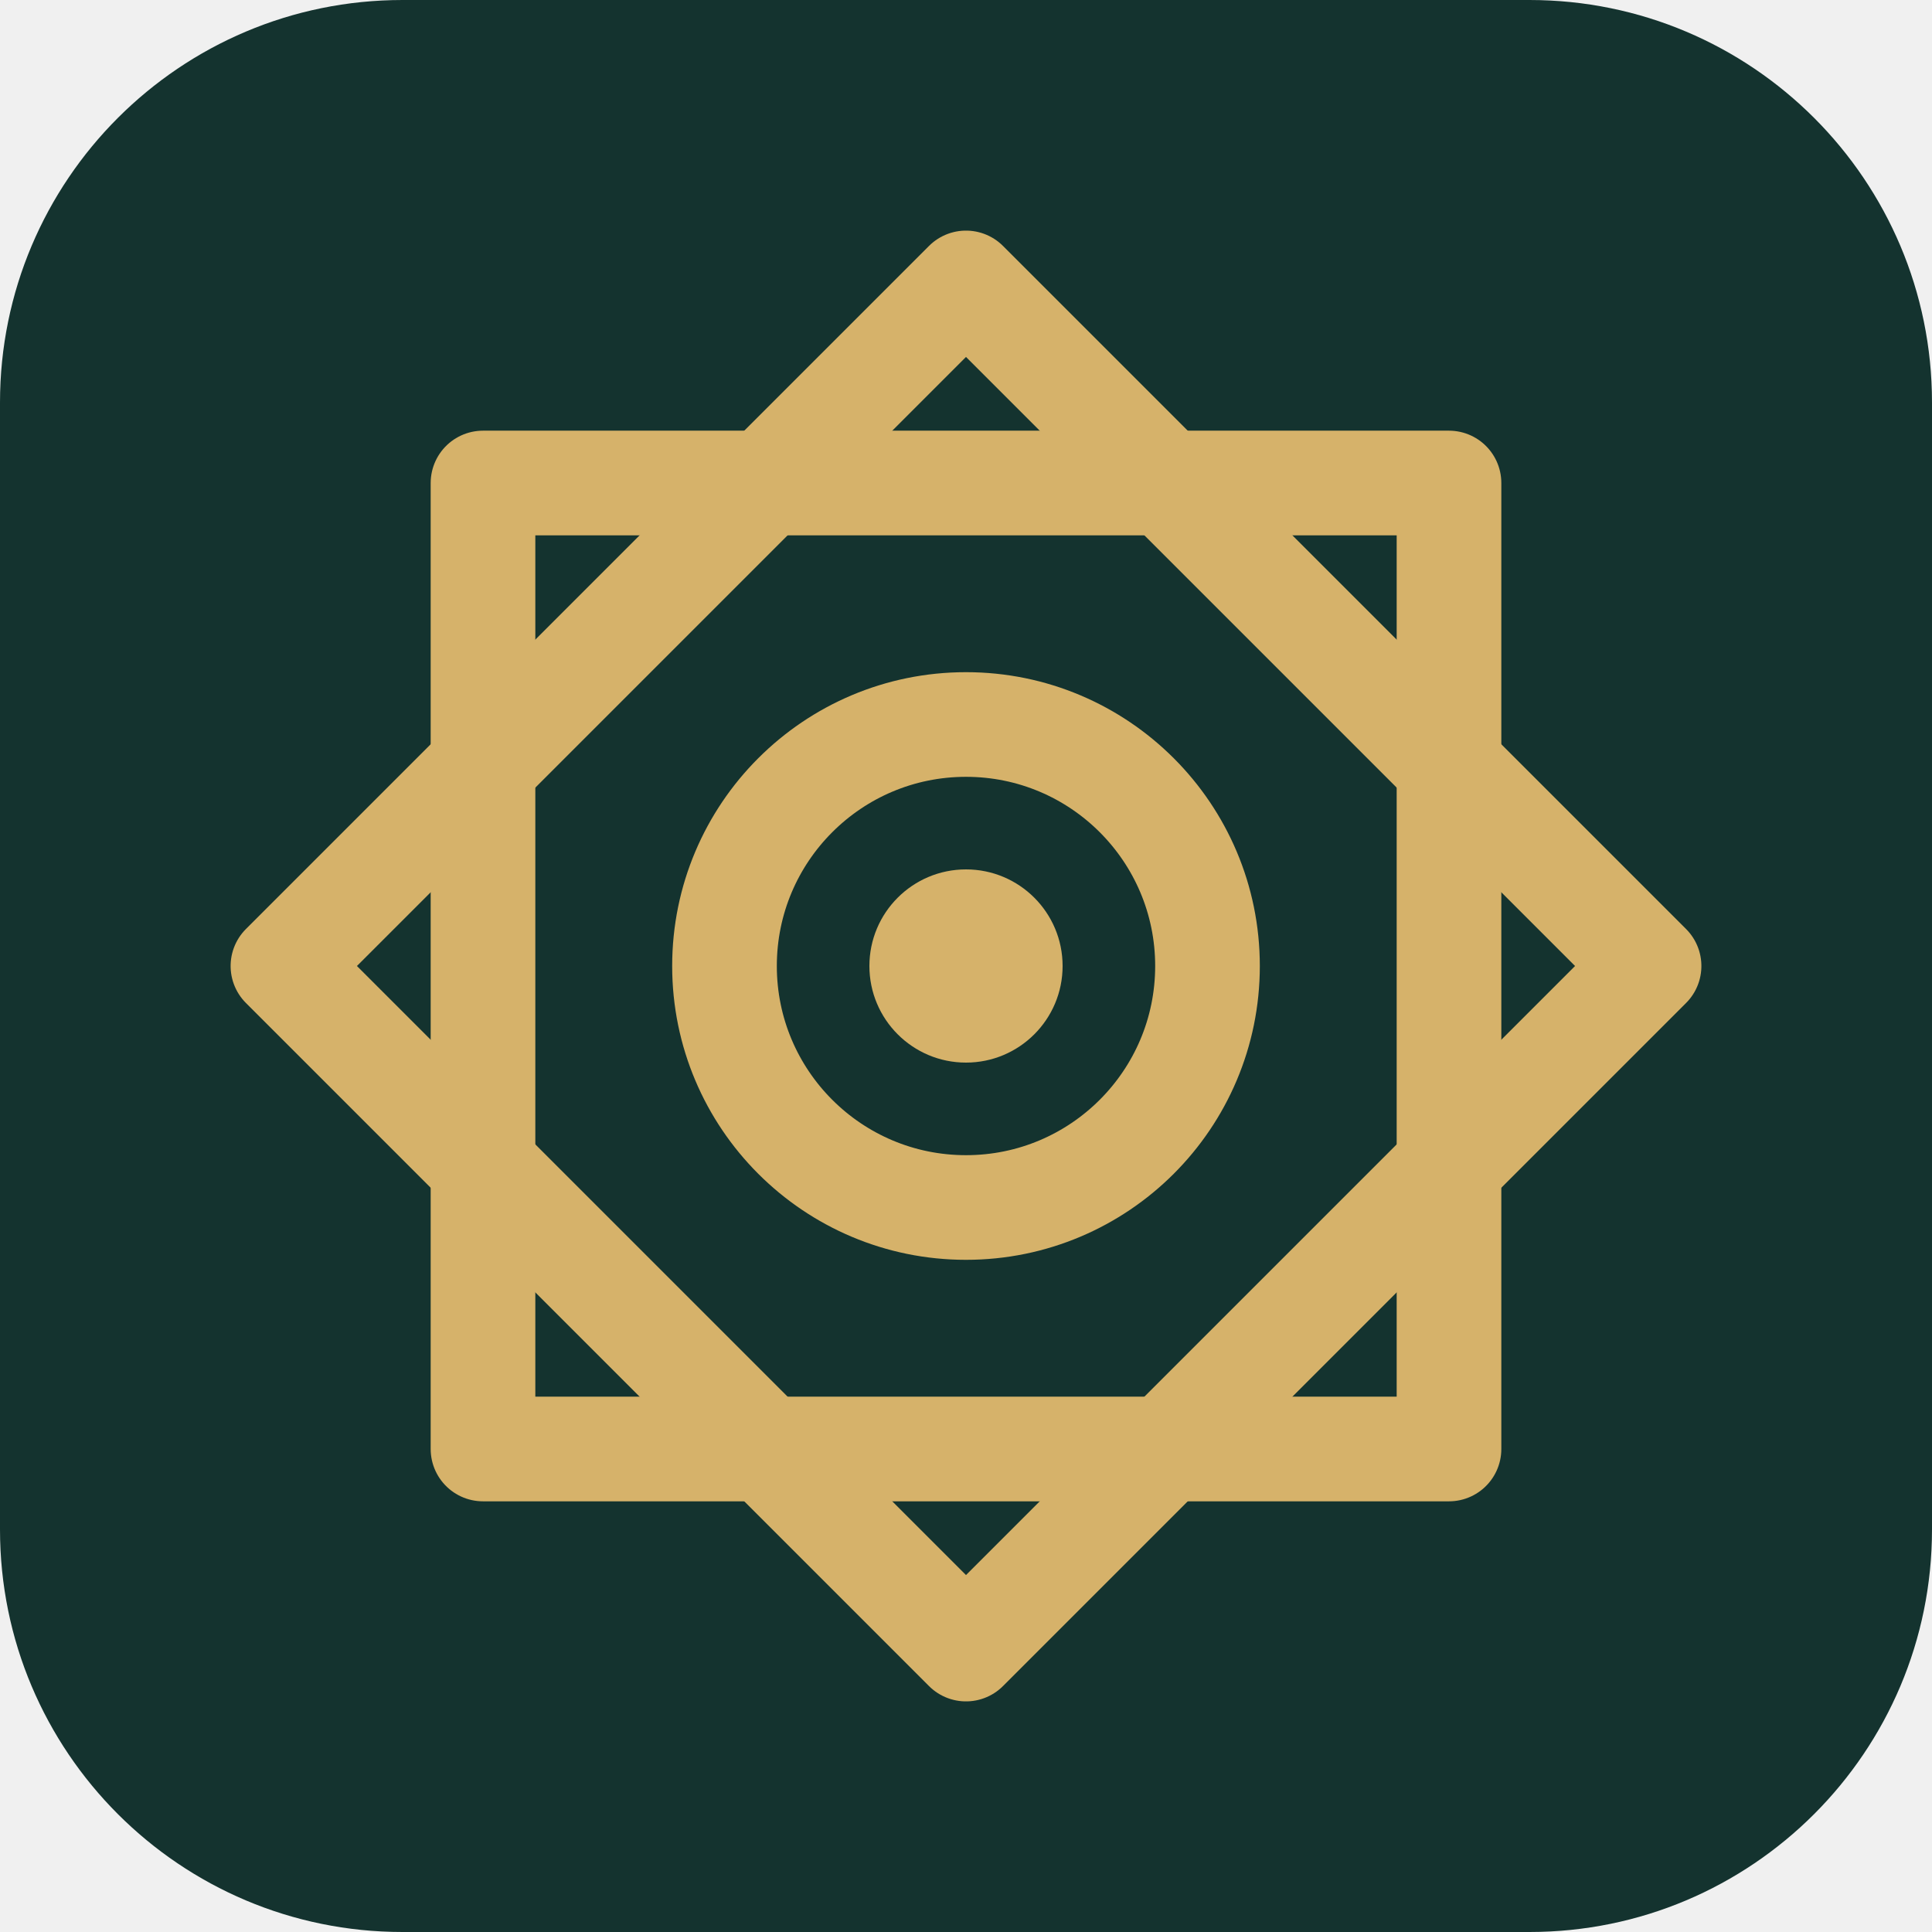
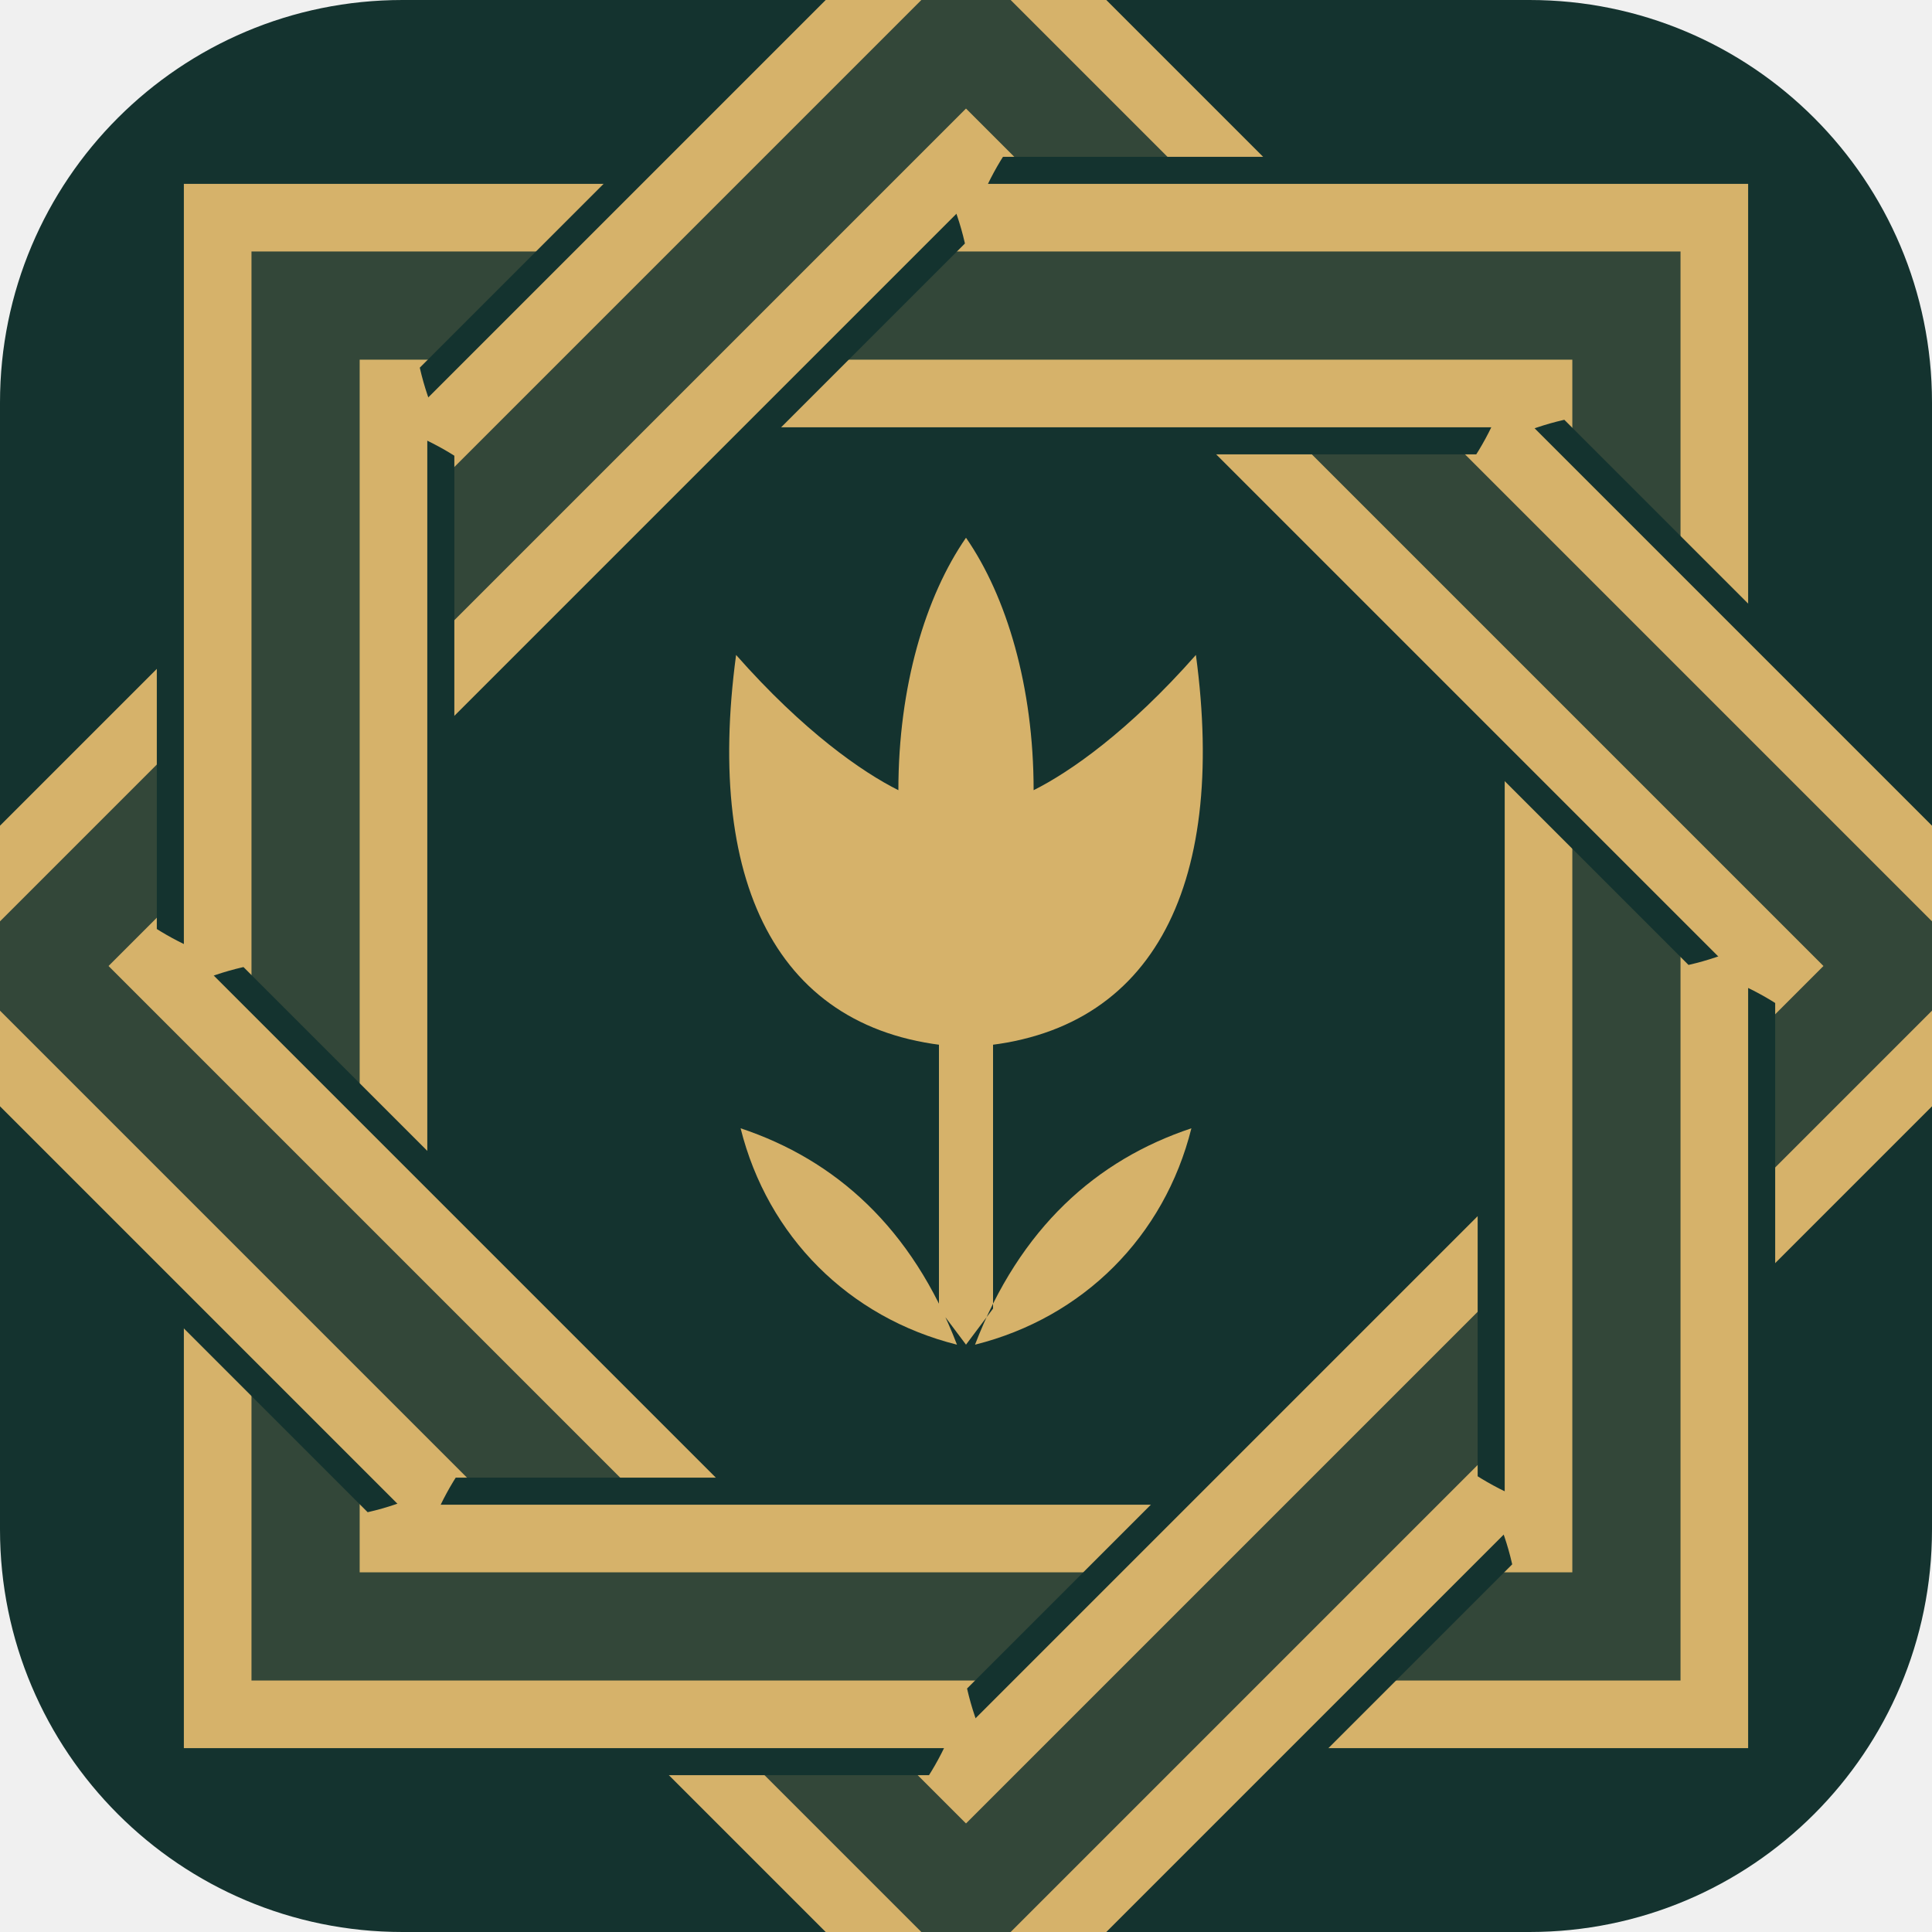
<svg xmlns="http://www.w3.org/2000/svg" viewBox="0 0 48 48">
  <rect width="48" height="48" rx="10" fill="#14332f" />
-   <g fill="none" stroke="#d6b26a" stroke-width="2.6" stroke-linejoin="round">
-     <rect x="12" y="12" width="24" height="24" />
-     <rect x="12" y="12" width="24" height="24" transform="rotate(45 24 24)" />
-     <circle cx="24" cy="24" r="6" />
+   <g transform="translate(24 24) scale(1.12) translate(-24 -24)">
+     <defs>
+       <clipPath id="fke">
+         <circle cx="38.65" cy="30.07" r="6.2" />
+         <circle cx="17.93" cy="38.65" r="6.2" />
+         <circle cx="9.35" cy="17.93" r="6.2" />
+         <circle cx="30.07" cy="9.35" r="6.2" />
+       </clipPath>
+       <clipPath id="fko">
+         <circle cx="30.07" cy="38.65" r="6.2" />
+         <circle cx="9.35" cy="30.07" r="6.2" />
+         <circle cx="17.93" cy="9.35" r="6.2" />
+         <circle cx="38.65" cy="17.93" r="6.2" />
+       </clipPath>
+       <mask id="fka" maskUnits="userSpaceOnUse" x="0" y="0" width="48" height="48">
+         <rect width="48" height="48" fill="#fff" />
+         <path d="M24.00 47.48L0.52 24.00L24.00 0.52L47.48 24.00ZM24.00 41.96L6.04 24.00L24.00 6.04L41.96 24.00Z" fill-rule="evenodd" stroke="#000" stroke-width="2.7" clip-path="url(#fko)" />
+       </mask>
+       <mask id="fkb" maskUnits="userSpaceOnUse" x="0" y="0" width="48" height="48">
+         <rect width="48" height="48" fill="#fff" />
+         <path d="M40.60 40.60L7.40 40.60L7.40 7.40L40.60 7.40ZM36.70 36.70L11.30 36.70L11.30 11.30L36.70 11.30Z" fill-rule="evenodd" stroke="#000" stroke-width="2.7" clip-path="url(#fke)" />
+       </mask>
+     </defs>
+     <g fill="#d6b26a" fill-opacity="0.16" fill-rule="evenodd" stroke="#d6b26a" stroke-width="1.5" stroke-linejoin="miter">
+       <path d="M40.60 40.60L7.40 40.60L7.40 7.40L40.60 7.40ZM36.70 36.70L11.30 36.70L11.30 11.30L36.70 11.30Z" mask="url(#fka)" />
+       <path d="M24.00 47.48L0.52 24.00L24.00 0.52L47.48 24.00ZM24.00 41.96L6.04 24.00L24.00 6.04L41.96 24.00Z" mask="url(#fkb)" />
+     </g>
+     <path d="M24 25.8C19.9 25.6 18.2 22.3 18.9 17.1C20.4 18.8 21.7 19.7 22.5 20.1C22.5 17.8 23.1 15.8 24 14.5C24.9 15.8 25.5 17.8 25.5 20.1C26.3 19.7 27.6 18.8 29.1 17.1C29.8 22.3 28.1 25.6 24 25.8ZM23.4 25.4H24.6V31.6L24 32.4L23.4 31.6ZM23.8 32.4C21.4 31.8 19.6 30 19 27.6C21.1 28.3 22.8 29.8 23.8 32.4ZM24.2 32.4C26.6 31.8 28.4 30 29 27.6C26.9 28.3 25.2 29.8 24.2 32.4Z" fill="#d6b26a" />
  </g>
-   <circle cx="24" cy="24" r="2.4" fill="#d6b26a" />
</svg>
